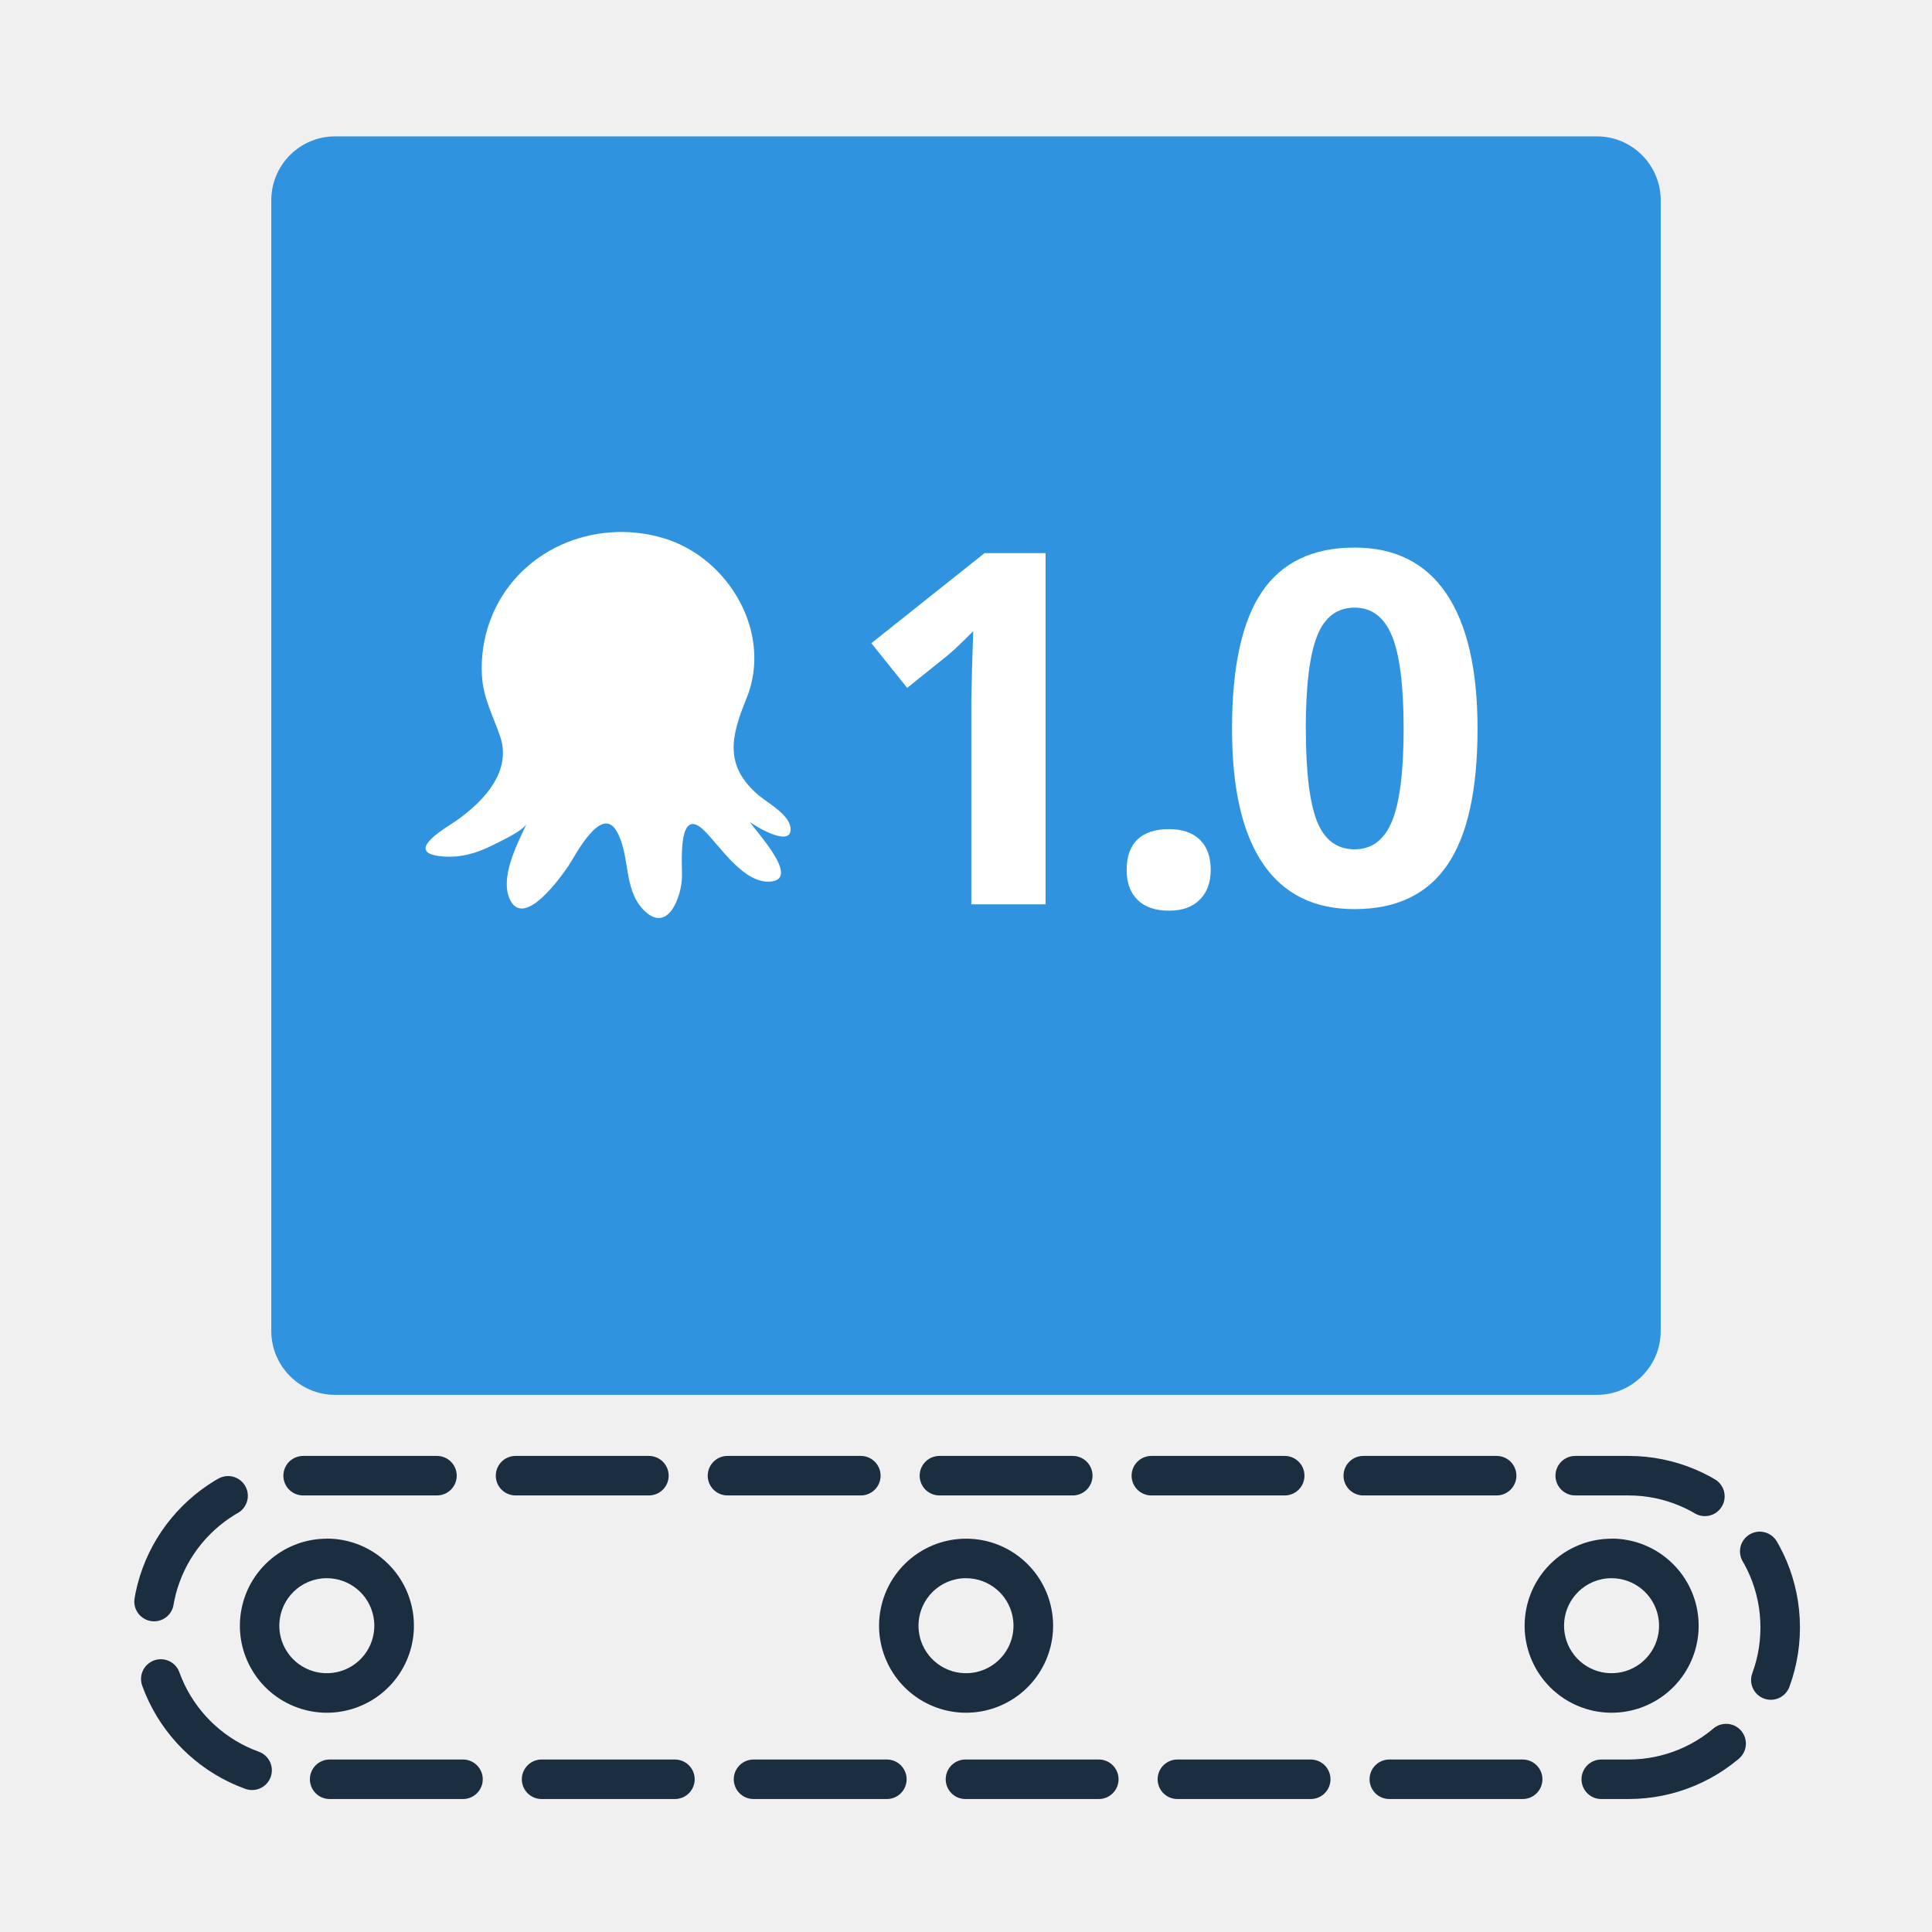
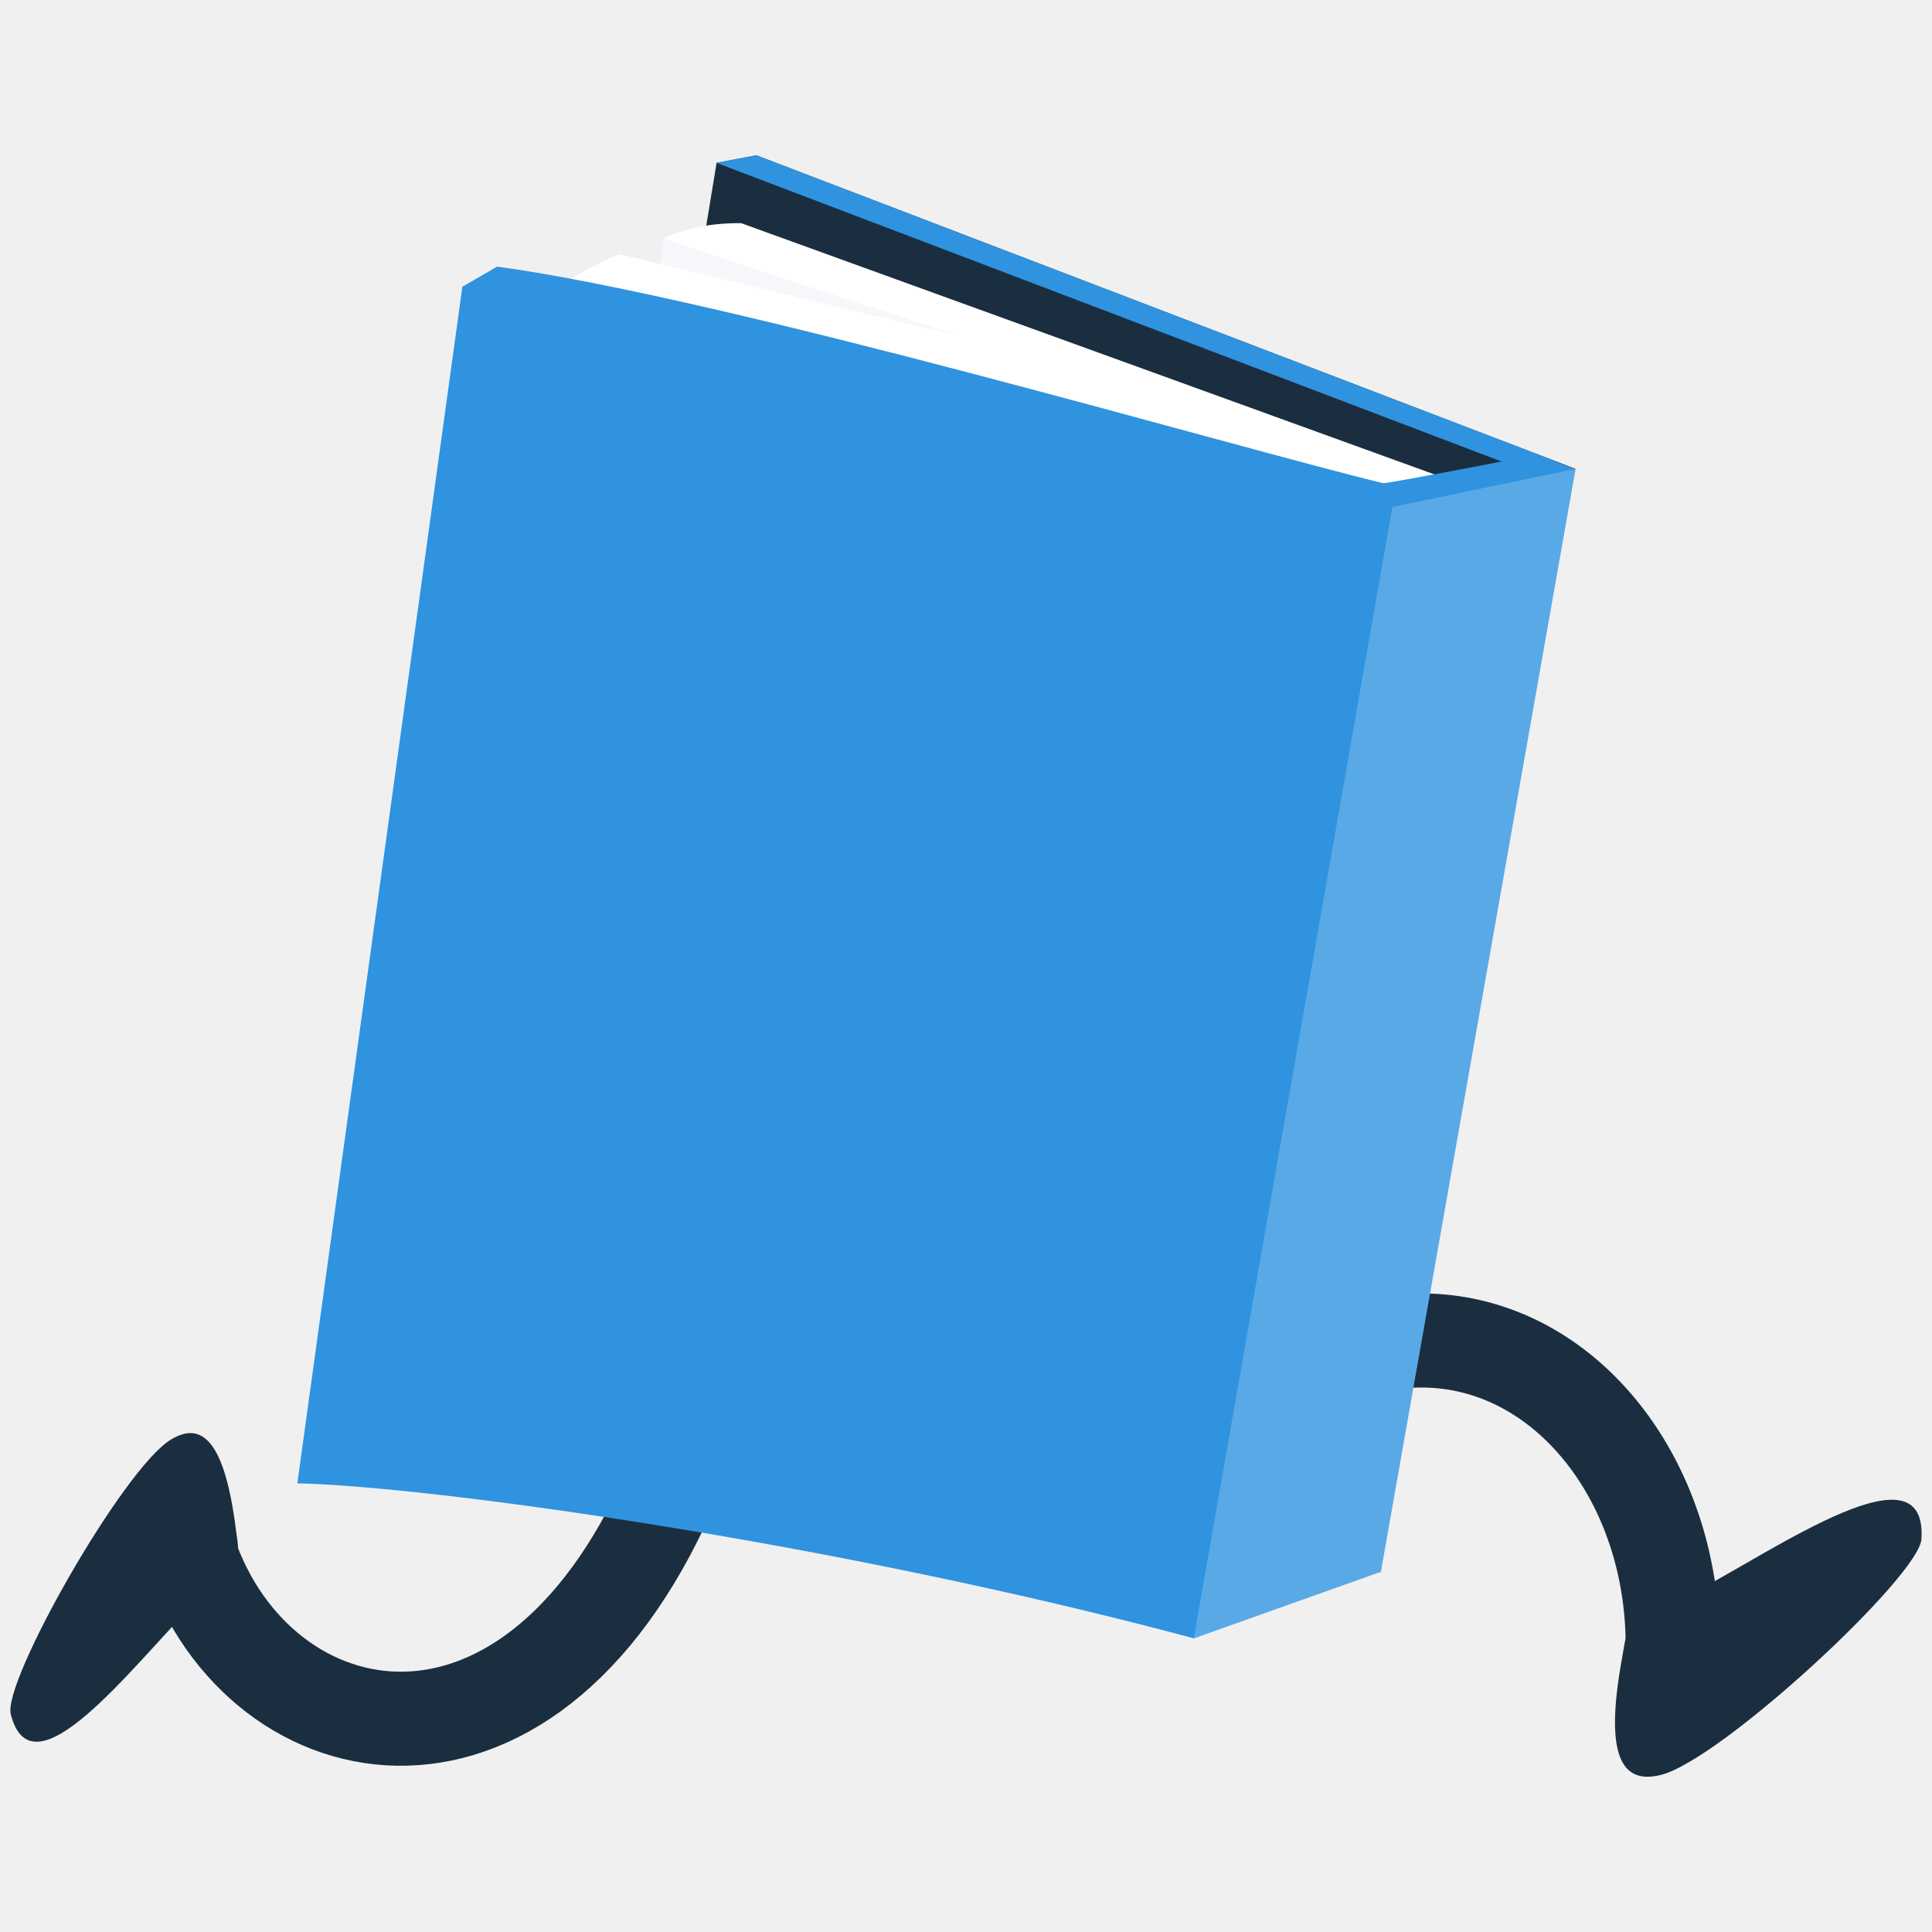
- <svg xmlns="http://www.w3.org/2000/svg" id="Layer_1" data-name="Layer 1" viewBox="0 0 1024 1024">
-   <defs>
-     <style>.cls-1{fill:#2f93e0;}.cls-2{fill:#fff;}.cls-3{fill:none;stroke:#1b2e3f;stroke-linecap:round;stroke-linejoin:round;stroke-width:20.94px;stroke-dasharray:70.68 41.65;}.cls-4{fill:#1b2e3f;}</style>
-   </defs>
-   <rect class="cls-1" x="143.79" y="72.28" width="736.42" height="667.02" rx="33.87" ry="33.87" />
-   <path class="cls-2" d="M238.43,437.26c15.41-9.93,33.52-26.95,26.64-47-3.75-10.92-8.94-20.28-9.63-32.09a72.28,72.28,0,0,1,4.39-29.39c13.82-37.09,54.9-54.65,92-43.5,34.39,10.33,58,50.25,43.79,85-8.22,20.08-11.91,35.58,6.43,51.2,5,4.24,17,10.58,17,18.09-0.06,9.83-19.35-2.09-21.51-3.81,2.45,4.29,26.78,29.65,11.3,31.45-14.25,1.66-26.83-18.24-35.4-26.79-14.39-14.35-11.88,17.4-11.95,24-0.1,10.36-7.42,31.34-20.55,17.67-10.84-11.28-6.74-29.28-14.28-41.81-8.26-13.73-22,13.73-25.43,18.75-3.84,5.61-23,32.79-30.66,18.31-6.19-11.75,3.71-30.18,8.58-40.81-1.78,3.86-14.36,9.57-18,11.43-8.31,4.2-16.74,6.68-26.08,6-19.33-1.39-4.51-11.65,3.37-16.73h0Z" />
-   <path class="cls-2" d="M554.17,479.31H514.82V371.59l0.38-17.7,0.64-19.35q-9.81,9.81-13.62,12.86l-21.39,17.19-19-23.68,60-47.75h32.34V479.31Z" />
-   <path class="cls-2" d="M597.15,461.1q0-10.7,5.73-16.17t16.68-5.48q10.57,0,16.36,5.6t5.79,16q0,10.06-5.86,15.85t-16.3,5.79q-10.7,0-16.55-5.67T597.15,461.1Z" />
-   <path class="cls-2" d="M783.13,386.23q0,48.77-16,72.2t-49.21,23.43q-32.21,0-48.58-24.19T653,386.23q0-49.28,15.92-72.64t49-23.37q32.21,0,48.7,24.45T783.13,386.23Zm-91,0q0,34.25,5.92,49.09t19.93,14.83q13.75,0,19.86-15t6.11-48.89q0-34.25-6.18-49.21t-19.8-15q-13.88,0-19.86,15T692.09,386.23Z" />
-   <rect class="cls-3" x="80.47" y="782.14" width="863.07" height="160.91" rx="80.45" ry="80.45" />
-   <path class="cls-4" d="M173.22,836.48a25.18,25.18,0,1,1-17.8,7.37,25,25,0,0,1,17.8-7.37m0-20.94A46.12,46.12,0,1,0,205.83,829a46,46,0,0,0-32.61-13.51h0Z" />
-   <path class="cls-4" d="M512,836.48a25.18,25.18,0,1,1-17.8,7.37,25,25,0,0,1,17.8-7.37m0-20.94A46.12,46.12,0,1,0,544.61,829,46,46,0,0,0,512,815.53h0Z" />
-   <path class="cls-4" d="M854.16,836.48a25.18,25.18,0,1,1-17.8,7.37,25,25,0,0,1,17.8-7.37m0-20.94A46.12,46.12,0,1,0,886.77,829a46,46,0,0,0-32.61-13.51h0Z" />
+ <svg xmlns="http://www.w3.org/2000/svg" version="1.1" id="Layer_1" x="0px" y="0px" viewBox="0 0 1024 1024" style="enable-background:new 0 0 1024 1024;" xml:space="preserve">
+   <style type="text/css">
+ 	.st0{fill:none;stroke:#1B2E3F;stroke-width:49.857;stroke-linecap:round;stroke-miterlimit:10;}
+ 	.st1{fill:#1B2E3F;}
+ 	.st2{fill:#F5F7FA;}
+ 	.st3{fill:#FFFFFF;}
+ 	.st4{fill:#2F93E0;}
+ 	.st5{fill:#59A9E6;}
+ 	.st6{fill:#1A2E3F;}
+ </style>
+   <path class="st0" d="M351.5,797.2c-79.2,168.9-224.3,128.9-254.2,15.1" />
+   <path class="st0" d="M599.8,813.4c140.3-202,308.3-71.2,284.5,89.3" />
+   <path class="st1" d="M771.4,557.8L274.9,725.5L379.8,86.3l21.1-4l423,161.9l11.1,4.3l-3.7,2.2L771.4,557.8z" />
+   <path class="st2" d="M351.5,126.4l-5.7,48.9l165.4,11.5l1.7-16.4L351.5,126.4z" />
+   <path class="st3" d="M718.2,824.9L196,735l87.6-574.1c0,0,17.3-14.6,44.6-26.2l180.4,43.5l-157.2-51.8c11.9-5.4,25.6-8.3,41.5-8.1  l414.7,150.3L718.2,824.9z" />
+   <path class="st4" d="M694.4,776.5c-25.1,20.3-27.7,83.9-52.5,81.4c-129.6-13.3-289.5-62.7-451.4-85.6l54.9-620.5l18.1-10.5  c122.3,16.7,392.9,96.3,469.6,114.8c1.6,0.4,81.7-15.1,81.7-15.1l20.3,7.7c0,0-40.6,22.5-19.6,27.7L694.4,776.5z" />
+   <path class="st4" d="M685.1,786.9c-25.1,20.3-49.2,82.3-52.5,81.4c-194-51.9-407.4-80.7-475-82.1l87.5-634.5  c141.8,20.8,415.9,98.5,492.5,117c23.9,5.7,64.7-16.4,89.2-10.4L685.1,786.9z" />
+   <path class="st5" d="M731.9,833.1l-99.2,35.3l105.3-599.7l97.1-20.2L731.9,833.1z" />
+   <path class="st4" d="M823.9,244.2l-11.8,6.6L379.7,86.3l21.1-4L823.9,244.2z" />
+   <path class="st6" d="M5.7,908.5C1.4,891.1,65.3,778.3,90.6,763c16.3-9.9,28.5,0.3,34.5,48.2c1.9,15.4,4.4,11.4-22,38.4  C69,884.6,16.9,953.2,5.7,908.5z" />
+   <path class="st1" d="M1018.4,815.8c-1.3,19.7-106.5,117.3-138.3,125c-20.5,5-30-9.8-20.3-62.4c3.1-16.9-0.8-13.5,36.1-33.2  C943.6,819.8,1021.6,764.9,1018.4,815.8z" />
</svg>
